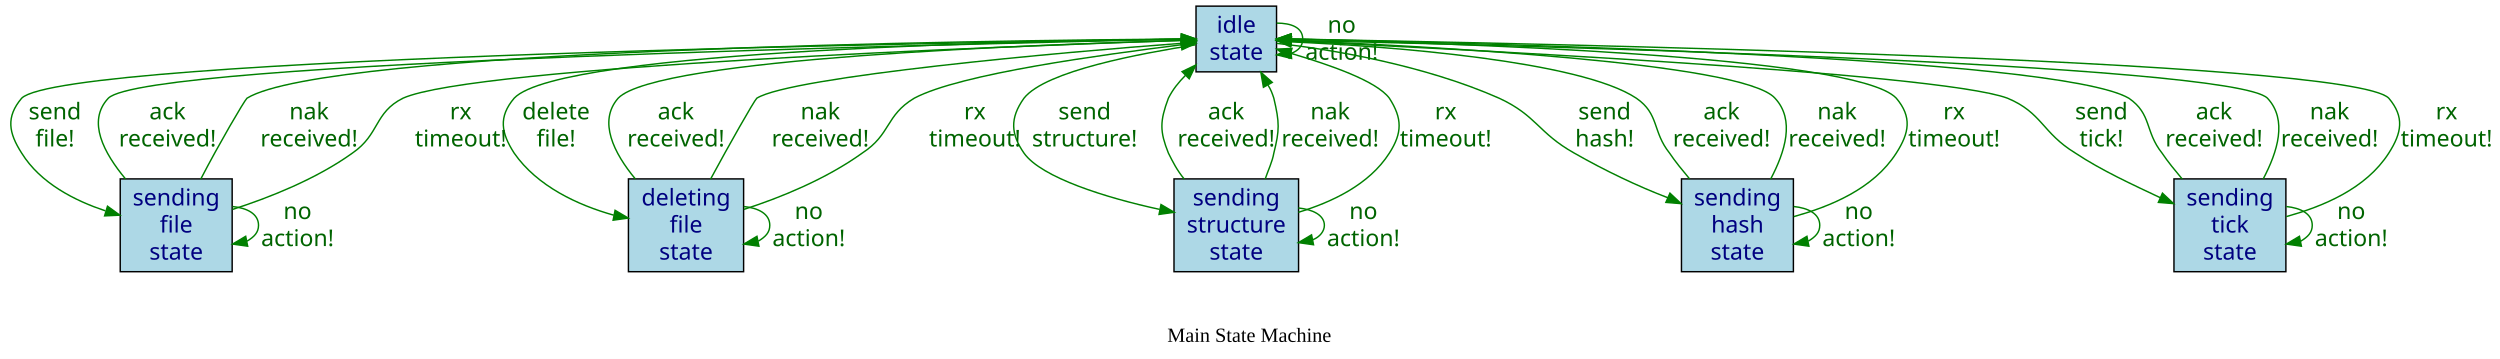
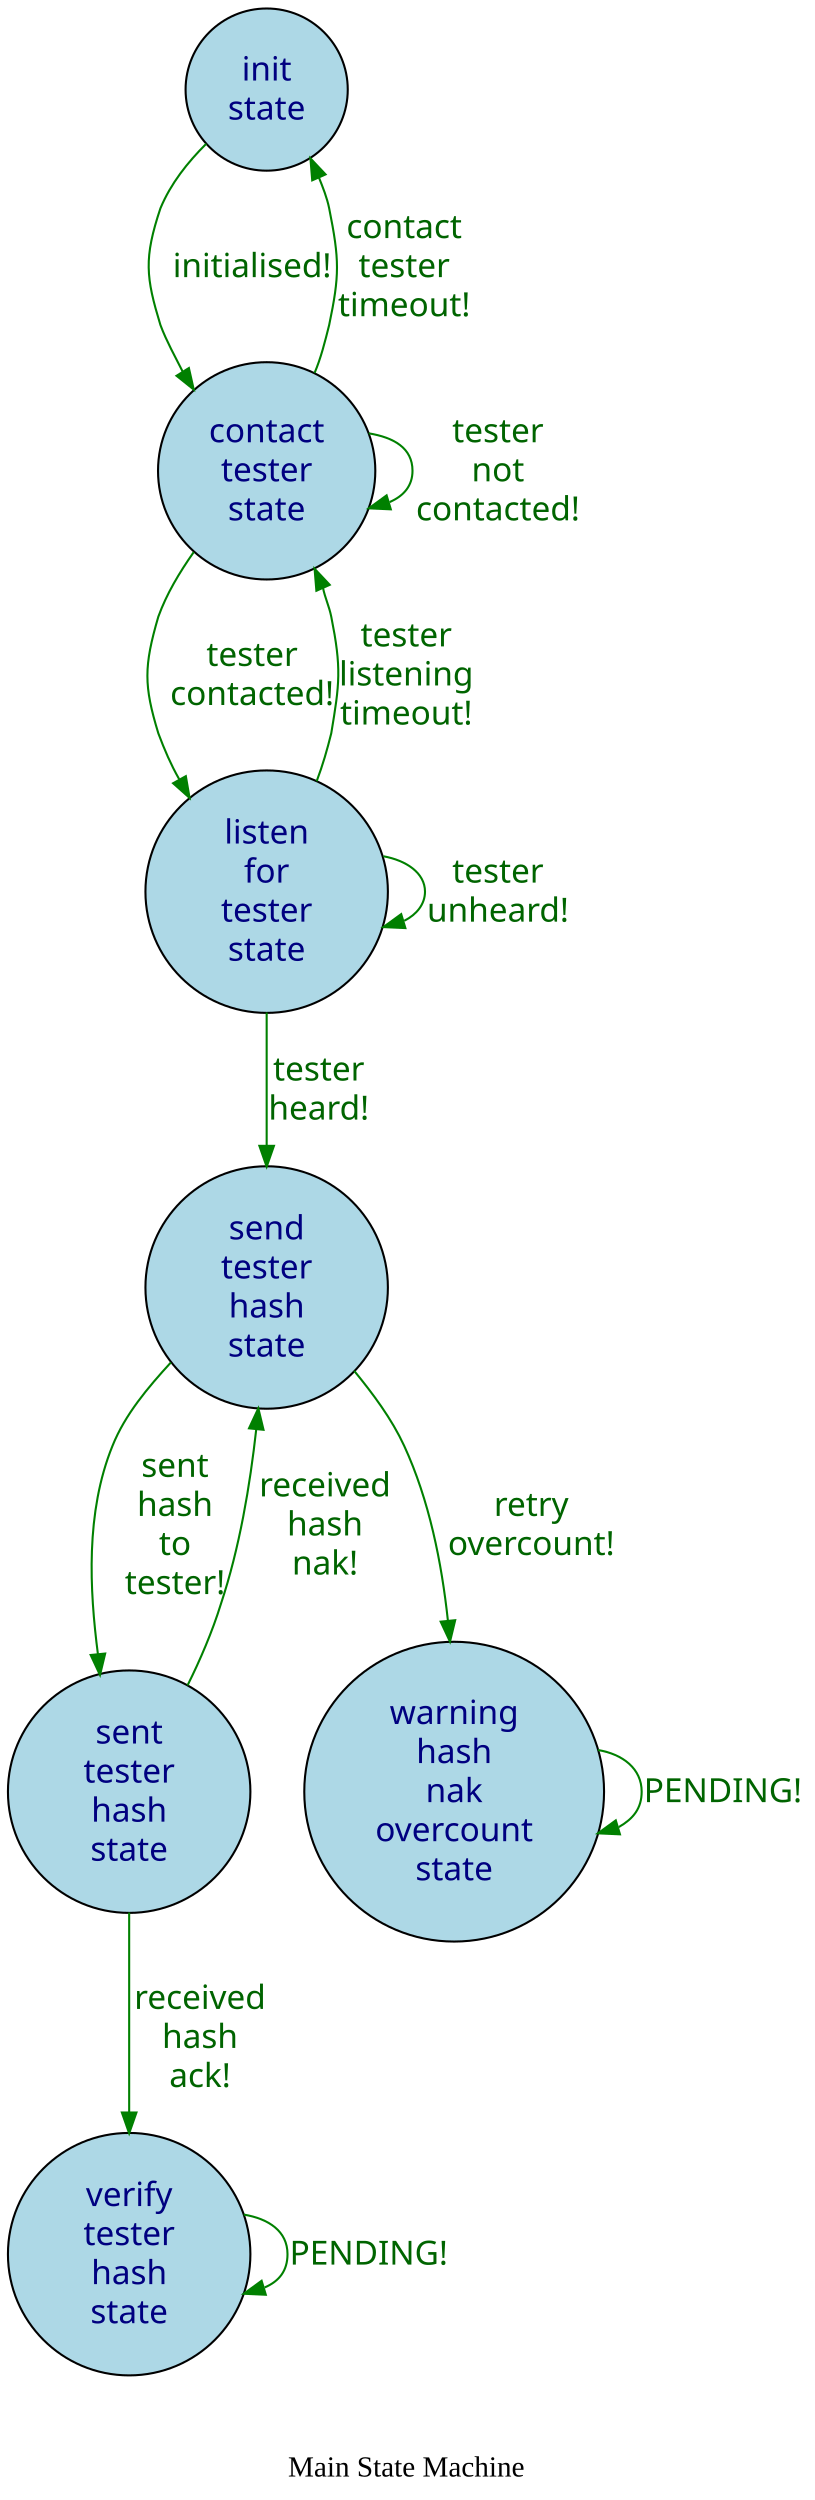
- <svg xmlns="http://www.w3.org/2000/svg" width="1731pt" height="248pt" viewBox="0.00 0.00 1731.00 248.00">
-   <g id="graph0" class="graph" transform="scale(1 1) rotate(0) translate(4 244)">
-     <polygon style="fill:white;stroke:white;" points="-4,4 -4,-244 1727,-244 1727,4 -4,4" />
-     <text text-anchor="middle" x="861" y="-7.275" style="font-family:Times New Roman;font-size:14.00;">Main State Machine</text>
+ <svg xmlns="http://www.w3.org/2000/svg" width="391pt" height="1200pt" viewBox="0.00 0.00 391.00 1200.00">
+   <g id="graph0" class="graph" transform="scale(1 1) rotate(0) translate(4 1196)">
+     <polygon style="fill:white;stroke:white;" points="-4,4 -4,-1196 387,-1196 387,4 -4,4" />
+     <text text-anchor="middle" x="191" y="-7.275" style="font-family:Times New Roman;font-size:14.00;">Main State Machine</text>
    <g id="node1" class="node">
-       <polygon style="fill:lightblue;stroke:black;" points="879.875,-239.75 824.125,-239.75 824.125,-194.25 879.875,-194.25 879.875,-239.75" />
-       <text text-anchor="middle" x="852" y="-221.35" style="font-family:verdana;font-size:16.00;fill:#000080;">idle</text>
-       <text text-anchor="middle" x="852" y="-202.6" style="font-family:verdana;font-size:16.00;fill:#000080;">state</text>
+       <ellipse style="fill:lightblue;stroke:black;" cx="124" cy="-1153" rx="38.922" ry="38.922" />
+       <text text-anchor="middle" x="124" y="-1157.35" style="font-family:verdana;font-size:16.00;fill:#000080;">init</text>
+       <text text-anchor="middle" x="124" y="-1138.6" style="font-family:verdana;font-size:16.00;fill:#000080;">state</text>
+     </g>
+     <g id="node3" class="node">
+       <ellipse style="fill:lightblue;stroke:black;" cx="124" cy="-970" rx="52.149" ry="52.149" />
+       <text text-anchor="middle" x="124" y="-983.725" style="font-family:verdana;font-size:16.00;fill:#000080;">contact</text>
+       <text text-anchor="middle" x="124" y="-964.975" style="font-family:verdana;font-size:16.00;fill:#000080;">tester</text>
+       <text text-anchor="middle" x="124" y="-946.225" style="font-family:verdana;font-size:16.00;fill:#000080;">state</text>
    </g>
    <g id="edge2" class="edge">
-       <path style="fill:none;stroke:green;" d="M880,-228C890,-228 898,-225 898,-217 898,-212 895,-209 890,-207" />
-       <polygon style="fill:green;stroke:green;" points="890.299,-203.512 880,-206 889.602,-210.478 890.299,-203.512" />
-       <text text-anchor="middle" x="925" y="-221.35" style="font-family:verdana;font-size:16.00;fill:darkgreen;">no</text>
-       <text text-anchor="middle" x="925" y="-202.6" style="font-family:verdana;font-size:16.00;fill:darkgreen;">action!</text>
+       <path style="fill:none;stroke:green;" d="M95,-1127C86,-1118 78,-1108 73,-1096 65,-1072 66,-1063 73,-1040 76,-1032 80,-1025 84,-1017" />
+       <polygon style="fill:green;stroke:green;" points="86.668,-1019.34 89,-1009 80.732,-1015.62 86.668,-1019.34" />
+       <text text-anchor="middle" x="117" y="-1062.97" style="font-family:verdana;font-size:16.00;fill:darkgreen;">initialised!</text>
    </g>
-     <g id="node4" class="node">
-       <polygon style="fill:lightblue;stroke:black;" points="156.75,-120.125 79.25,-120.125 79.25,-55.875 156.75,-55.875 156.75,-120.125" />
-       <text text-anchor="middle" x="118" y="-101.725" style="font-family:verdana;font-size:16.00;fill:#000080;">sending</text>
-       <text text-anchor="middle" x="118" y="-82.975" style="font-family:verdana;font-size:16.00;fill:#000080;">file</text>
-       <text text-anchor="middle" x="118" y="-64.225" style="font-family:verdana;font-size:16.00;fill:#000080;">state</text>
+     <g id="edge8" class="edge">
+       <path style="fill:none;stroke:green;" d="M147,-1017C150,-1024 152,-1032 154,-1040 159,-1064 159,-1071 154,-1096 153,-1101 151,-1106 149,-1111" />
+       <polygon style="fill:green;stroke:green;" points="145.863,-1109.44 145,-1120 152.26,-1112.28 145.863,-1109.44" />
+       <text text-anchor="middle" x="190" y="-1081.72" style="font-family:verdana;font-size:16.00;fill:darkgreen;">contact</text>
+       <text text-anchor="middle" x="190" y="-1062.97" style="font-family:verdana;font-size:16.00;fill:darkgreen;">tester</text>
+       <text text-anchor="middle" x="190" y="-1044.22" style="font-family:verdana;font-size:16.00;fill:darkgreen;">timeout!</text>
    </g>
    <g id="edge4" class="edge">
-       <path style="fill:none;stroke:green;" d="M824,-217C680,-215 40,-205 11,-176 0,-163 2,-152 11,-138 24,-117 48,-105 69,-98" />
-       <polygon style="fill:green;stroke:green;" points="70.427,-101.226 79,-95 68.416,-94.521 70.427,-101.226" />
-       <text text-anchor="middle" x="34" y="-161.35" style="font-family:verdana;font-size:16.00;fill:darkgreen;">send</text>
-       <text text-anchor="middle" x="34" y="-142.6" style="font-family:verdana;font-size:16.00;fill:darkgreen;">file!</text>
+       <path style="fill:none;stroke:green;" d="M173,-988C185,-986 194,-981 194,-970 194,-963 190,-958 183,-955" />
+       <polygon style="fill:green;stroke:green;" points="183.584,-951.521 173,-952 181.573,-958.226 183.584,-951.521" />
+       <text text-anchor="middle" x="235" y="-983.725" style="font-family:verdana;font-size:16.00;fill:darkgreen;">tester</text>
+       <text text-anchor="middle" x="235" y="-964.975" style="font-family:verdana;font-size:16.00;fill:darkgreen;">not</text>
+       <text text-anchor="middle" x="235" y="-946.225" style="font-family:verdana;font-size:16.00;fill:darkgreen;">contacted!</text>
    </g>
    <g id="node6" class="node">
-       <polygon style="fill:lightblue;stroke:black;" points="510.875,-120.125 431.125,-120.125 431.125,-55.875 510.875,-55.875 510.875,-120.125" />
-       <text text-anchor="middle" x="471" y="-101.725" style="font-family:verdana;font-size:16.00;fill:#000080;">deleting</text>
-       <text text-anchor="middle" x="471" y="-82.975" style="font-family:verdana;font-size:16.00;fill:#000080;">file</text>
-       <text text-anchor="middle" x="471" y="-64.225" style="font-family:verdana;font-size:16.00;fill:#000080;">state</text>
+       <ellipse style="fill:lightblue;stroke:black;" cx="124" cy="-768" rx="58.188" ry="58.188" />
+       <text text-anchor="middle" x="124" y="-791.1" style="font-family:verdana;font-size:16.00;fill:#000080;">listen</text>
+       <text text-anchor="middle" x="124" y="-772.35" style="font-family:verdana;font-size:16.00;fill:#000080;">for</text>
+       <text text-anchor="middle" x="124" y="-753.6" style="font-family:verdana;font-size:16.00;fill:#000080;">tester</text>
+       <text text-anchor="middle" x="124" y="-734.85" style="font-family:verdana;font-size:16.00;fill:#000080;">state</text>
    </g>
    <g id="edge6" class="edge">
-       <path style="fill:none;stroke:green;" d="M824,-217C723,-216 384,-210 352,-176 341,-163 343,-152 352,-138 368,-115 396,-102 421,-95" />
-       <polygon style="fill:green;stroke:green;" points="421.881,-98.393 431,-93 420.508,-91.529 421.881,-98.393" />
-       <text text-anchor="middle" x="381" y="-161.35" style="font-family:verdana;font-size:16.00;fill:darkgreen;">delete</text>
-       <text text-anchor="middle" x="381" y="-142.6" style="font-family:verdana;font-size:16.00;fill:darkgreen;">file!</text>
+       <path style="fill:none;stroke:green;" d="M89,-931C82,-921 76,-911 72,-900 65,-876 65,-867 72,-844 75,-836 78,-829 82,-822" />
+       <polygon style="fill:green;stroke:green;" points="85.203,-823.441 87,-813 79.084,-820.042 85.203,-823.441" />
+       <text text-anchor="middle" x="117" y="-876.35" style="font-family:verdana;font-size:16.00;fill:darkgreen;">tester</text>
+       <text text-anchor="middle" x="117" y="-857.6" style="font-family:verdana;font-size:16.00;fill:darkgreen;">contacted!</text>
    </g>
-     <g id="node8" class="node">
-       <polygon style="fill:lightblue;stroke:black;" points="895.124,-120.125 808.876,-120.125 808.876,-55.875 895.124,-55.875 895.124,-120.125" />
-       <text text-anchor="middle" x="852" y="-101.725" style="font-family:verdana;font-size:16.00;fill:#000080;">sending</text>
-       <text text-anchor="middle" x="852" y="-82.975" style="font-family:verdana;font-size:16.00;fill:#000080;">structure</text>
-       <text text-anchor="middle" x="852" y="-64.225" style="font-family:verdana;font-size:16.00;fill:#000080;">state</text>
+     <g id="edge14" class="edge">
+       <path style="fill:none;stroke:green;" d="M148,-821C151,-829 153,-836 155,-844 159,-868 160,-875 155,-900 154,-905 152,-909 151,-914" />
+       <polygon style="fill:green;stroke:green;" points="147.863,-912.44 147,-923 154.26,-915.283 147.863,-912.44" />
+       <text text-anchor="middle" x="191" y="-885.725" style="font-family:verdana;font-size:16.00;fill:darkgreen;">tester</text>
+       <text text-anchor="middle" x="191" y="-866.975" style="font-family:verdana;font-size:16.00;fill:darkgreen;">listening</text>
+       <text text-anchor="middle" x="191" y="-848.225" style="font-family:verdana;font-size:16.00;fill:darkgreen;">timeout!</text>
    </g>
-     <g id="edge8" class="edge">
-       <path style="fill:none;stroke:green;" d="M824,-213C786,-207 720,-195 705,-176 695,-162 696,-151 705,-138 717,-121 762,-107 799,-99" />
-       <polygon style="fill:green;stroke:green;" points="799.881,-102.393 809,-97 798.508,-95.529 799.881,-102.393" />
-       <text text-anchor="middle" x="747" y="-161.35" style="font-family:verdana;font-size:16.00;fill:darkgreen;">send</text>
-       <text text-anchor="middle" x="747" y="-142.6" style="font-family:verdana;font-size:16.00;fill:darkgreen;">structure!</text>
+     <g id="edge10" class="edge">
+       <path style="fill:none;stroke:green;" d="M180,-785C191,-783 200,-777 200,-768 200,-762 196,-757 190,-754" />
+       <polygon style="fill:green;stroke:green;" points="190.584,-750.521 180,-751 188.573,-757.226 190.584,-750.521" />
+       <text text-anchor="middle" x="235" y="-772.35" style="font-family:verdana;font-size:16.00;fill:darkgreen;">tester</text>
+       <text text-anchor="middle" x="235" y="-753.6" style="font-family:verdana;font-size:16.00;fill:darkgreen;">unheard!</text>
    </g>
    <g id="node10" class="node">
-       <polygon style="fill:lightblue;stroke:black;" points="1237.75,-120.125 1160.25,-120.125 1160.25,-55.875 1237.75,-55.875 1237.75,-120.125" />
-       <text text-anchor="middle" x="1199" y="-101.725" style="font-family:verdana;font-size:16.00;fill:#000080;">sending</text>
-       <text text-anchor="middle" x="1199" y="-82.975" style="font-family:verdana;font-size:16.00;fill:#000080;">hash</text>
-       <text text-anchor="middle" x="1199" y="-64.225" style="font-family:verdana;font-size:16.00;fill:#000080;">state</text>
-     </g>
-     <g id="edge10" class="edge">
-       <path style="fill:none;stroke:green;" d="M880,-214C917,-210 982,-199 1034,-176 1060,-164 1061,-152 1086,-138 1107,-126 1130,-115 1151,-107" />
-       <polygon style="fill:green;stroke:green;" points="1152.28,-110.26 1160,-103 1149.44,-103.863 1152.28,-110.26" />
-       <text text-anchor="middle" x="1107" y="-161.35" style="font-family:verdana;font-size:16.00;fill:darkgreen;">send</text>
-       <text text-anchor="middle" x="1107" y="-142.6" style="font-family:verdana;font-size:16.00;fill:darkgreen;">hash!</text>
-     </g>
-     <g id="node12" class="node">
-       <polygon style="fill:lightblue;stroke:black;" points="1578.75,-120.125 1501.25,-120.125 1501.25,-55.875 1578.75,-55.875 1578.75,-120.125" />
-       <text text-anchor="middle" x="1540" y="-101.725" style="font-family:verdana;font-size:16.00;fill:#000080;">sending</text>
-       <text text-anchor="middle" x="1540" y="-82.975" style="font-family:verdana;font-size:16.00;fill:#000080;">tick</text>
-       <text text-anchor="middle" x="1540" y="-64.225" style="font-family:verdana;font-size:16.00;fill:#000080;">state</text>
+       <ellipse style="fill:lightblue;stroke:black;" cx="124" cy="-578" rx="58.188" ry="58.188" />
+       <text text-anchor="middle" x="124" y="-601.1" style="font-family:verdana;font-size:16.00;fill:#000080;">send</text>
+       <text text-anchor="middle" x="124" y="-582.35" style="font-family:verdana;font-size:16.00;fill:#000080;">tester</text>
+       <text text-anchor="middle" x="124" y="-563.6" style="font-family:verdana;font-size:16.00;fill:#000080;">hash</text>
+       <text text-anchor="middle" x="124" y="-544.85" style="font-family:verdana;font-size:16.00;fill:#000080;">state</text>
    </g>
    <g id="edge12" class="edge">
-       <path style="fill:none;stroke:green;" d="M880,-216C983,-211 1338,-194 1386,-176 1410,-166 1410,-152 1433,-138 1451,-126 1473,-116 1492,-107" />
-       <polygon style="fill:green;stroke:green;" points="1493.28,-110.26 1501,-103 1490.44,-103.863 1493.28,-110.26" />
-       <text text-anchor="middle" x="1451" y="-161.35" style="font-family:verdana;font-size:16.00;fill:darkgreen;">send</text>
-       <text text-anchor="middle" x="1451" y="-142.6" style="font-family:verdana;font-size:16.00;fill:darkgreen;">tick!</text>
+       <path style="fill:none;stroke:green;" d="M124,-710C124,-690 124,-668 124,-646" />
+       <polygon style="fill:green;stroke:green;" points="127.5,-646 124,-636 120.5,-646 127.5,-646" />
+       <text text-anchor="middle" x="149" y="-677.35" style="font-family:verdana;font-size:16.00;fill:darkgreen;">tester</text>
+       <text text-anchor="middle" x="149" y="-658.6" style="font-family:verdana;font-size:16.00;fill:darkgreen;">heard!</text>
+     </g>
+     <g id="node13" class="node">
+       <ellipse style="fill:lightblue;stroke:black;" cx="58" cy="-336" rx="58.188" ry="58.188" />
+       <text text-anchor="middle" x="58" y="-359.1" style="font-family:verdana;font-size:16.00;fill:#000080;">sent</text>
+       <text text-anchor="middle" x="58" y="-340.35" style="font-family:verdana;font-size:16.00;fill:#000080;">tester</text>
+       <text text-anchor="middle" x="58" y="-321.6" style="font-family:verdana;font-size:16.00;fill:#000080;">hash</text>
+       <text text-anchor="middle" x="58" y="-302.85" style="font-family:verdana;font-size:16.00;fill:#000080;">state</text>
    </g>
    <g id="edge16" class="edge">
-       <path style="fill:none;stroke:green;" d="M83,-120C68,-138 56,-160 71,-176 97,-202 660,-213 814,-217" />
-       <polygon style="fill:green;stroke:green;" points="814,-220.5 824,-217 814,-213.5 814,-220.5" />
-       <text text-anchor="middle" x="112" y="-161.35" style="font-family:verdana;font-size:16.00;fill:darkgreen;">ack</text>
-       <text text-anchor="middle" x="112" y="-142.6" style="font-family:verdana;font-size:16.00;fill:darkgreen;">received!</text>
+       <path style="fill:none;stroke:green;" d="M78,-542C67,-530 56,-517 50,-502 37,-470 39,-433 43,-402" />
+       <polygon style="fill:green;stroke:green;" points="46.487,-402.299 44,-392 39.522,-401.602 46.487,-402.299" />
+       <text text-anchor="middle" x="80" y="-487.1" style="font-family:verdana;font-size:16.00;fill:darkgreen;">sent</text>
+       <text text-anchor="middle" x="80" y="-468.35" style="font-family:verdana;font-size:16.00;fill:darkgreen;">hash</text>
+       <text text-anchor="middle" x="80" y="-449.6" style="font-family:verdana;font-size:16.00;fill:darkgreen;">to</text>
+       <text text-anchor="middle" x="80" y="-430.85" style="font-family:verdana;font-size:16.00;fill:darkgreen;">tester!</text>
+     </g>
+     <g id="node15" class="node">
+       <ellipse style="fill:lightblue;stroke:black;" cx="214" cy="-336" rx="71.948" ry="71.948" />
+       <text text-anchor="middle" x="214" y="-368.475" style="font-family:verdana;font-size:16.00;fill:#000080;">warning</text>
+       <text text-anchor="middle" x="214" y="-349.725" style="font-family:verdana;font-size:16.00;fill:#000080;">hash</text>
+       <text text-anchor="middle" x="214" y="-330.975" style="font-family:verdana;font-size:16.00;fill:#000080;">nak</text>
+       <text text-anchor="middle" x="214" y="-312.225" style="font-family:verdana;font-size:16.00;fill:#000080;">overcount</text>
+       <text text-anchor="middle" x="214" y="-293.475" style="font-family:verdana;font-size:16.00;fill:#000080;">state</text>
    </g>
    <g id="edge18" class="edge">
-       <path style="fill:none;stroke:green;" d="M135,-120C148,-145 165,-174 167,-176 222,-210 677,-216 814,-217" />
-       <polygon style="fill:green;stroke:green;" points="814,-220.5 824,-217 814,-213.5 814,-220.5" />
-       <text text-anchor="middle" x="210" y="-161.35" style="font-family:verdana;font-size:16.00;fill:darkgreen;">nak</text>
-       <text text-anchor="middle" x="210" y="-142.6" style="font-family:verdana;font-size:16.00;fill:darkgreen;">received!</text>
+       <path style="fill:none;stroke:green;" d="M166,-538C175,-527 184,-515 190,-502 202,-476 208,-446 211,-418" />
+       <polygon style="fill:green;stroke:green;" points="214.488,-418.299 212,-408 207.522,-417.602 214.488,-418.299" />
+       <text text-anchor="middle" x="251" y="-468.35" style="font-family:verdana;font-size:16.00;fill:darkgreen;">retry</text>
+       <text text-anchor="middle" x="251" y="-449.6" style="font-family:verdana;font-size:16.00;fill:darkgreen;">overcount!</text>
+     </g>
+     <g id="edge22" class="edge">
+       <path style="fill:none;stroke:green;" d="M86,-387C92,-399 98,-413 102,-426 111,-453 116,-483 119,-510" />
+       <polygon style="fill:green;stroke:green;" points="115.522,-510.398 120,-520 122.488,-509.701 115.522,-510.398" />
+       <text text-anchor="middle" x="152" y="-477.725" style="font-family:verdana;font-size:16.00;fill:darkgreen;">received</text>
+       <text text-anchor="middle" x="152" y="-458.975" style="font-family:verdana;font-size:16.00;fill:darkgreen;">hash</text>
+       <text text-anchor="middle" x="152" y="-440.225" style="font-family:verdana;font-size:16.00;fill:darkgreen;">nak!</text>
+     </g>
+     <g id="node17" class="node">
+       <ellipse style="fill:lightblue;stroke:black;" cx="58" cy="-114" rx="58.188" ry="58.188" />
+       <text text-anchor="middle" x="58" y="-137.1" style="font-family:verdana;font-size:16.00;fill:#000080;">verify</text>
+       <text text-anchor="middle" x="58" y="-118.35" style="font-family:verdana;font-size:16.00;fill:#000080;">tester</text>
+       <text text-anchor="middle" x="58" y="-99.6" style="font-family:verdana;font-size:16.00;fill:#000080;">hash</text>
+       <text text-anchor="middle" x="58" y="-80.85" style="font-family:verdana;font-size:16.00;fill:#000080;">state</text>
    </g>
    <g id="edge20" class="edge">
-       <path style="fill:none;stroke:green;" d="M157,-99C182,-107 215,-120 240,-138 259,-151 255,-166 275,-176 324,-198 692,-212 814,-216" />
-       <polygon style="fill:green;stroke:green;" points="814,-219.5 824,-216 814,-212.5 814,-219.5" />
-       <text text-anchor="middle" x="315" y="-161.35" style="font-family:verdana;font-size:16.00;fill:darkgreen;">rx</text>
-       <text text-anchor="middle" x="315" y="-142.6" style="font-family:verdana;font-size:16.00;fill:darkgreen;">timeout!</text>
-     </g>
-     <g id="edge14" class="edge">
-       <path style="fill:none;stroke:green;" d="M157,-101C167,-100 175,-96 175,-88 175,-83 172,-80 167,-77" />
-       <polygon style="fill:green;stroke:green;" points="167.492,-73.529 157,-75 166.119,-80.393 167.492,-73.529" />
-       <text text-anchor="middle" x="202" y="-92.35" style="font-family:verdana;font-size:16.00;fill:darkgreen;">no</text>
-       <text text-anchor="middle" x="202" y="-73.6" style="font-family:verdana;font-size:16.00;fill:darkgreen;">action!</text>
+       <path style="fill:none;stroke:green;" d="M58,-278C58,-248 58,-213 58,-182" />
+       <polygon style="fill:green;stroke:green;" points="61.5,-182 58,-172 54.5,-182 61.5,-182" />
+       <text text-anchor="middle" x="92" y="-231.725" style="font-family:verdana;font-size:16.00;fill:darkgreen;">received</text>
+       <text text-anchor="middle" x="92" y="-212.975" style="font-family:verdana;font-size:16.00;fill:darkgreen;">hash</text>
+       <text text-anchor="middle" x="92" y="-194.225" style="font-family:verdana;font-size:16.00;fill:darkgreen;">ack!</text>
    </g>
    <g id="edge24" class="edge">
-       <path style="fill:none;stroke:green;" d="M436,-120C421,-138 410,-160 424,-176 451,-204 714,-213 814,-216" />
-       <polygon style="fill:green;stroke:green;" points="814,-219.5 824,-216 814,-212.5 814,-219.5" />
-       <text text-anchor="middle" x="464" y="-161.35" style="font-family:verdana;font-size:16.00;fill:darkgreen;">ack</text>
-       <text text-anchor="middle" x="464" y="-142.6" style="font-family:verdana;font-size:16.00;fill:darkgreen;">received!</text>
+       <path style="fill:none;stroke:green;" d="M283,-356C295,-354 304,-347 304,-336 304,-328 300,-323 293,-319" />
+       <polygon style="fill:green;stroke:green;" points="293.584,-315.521 283,-316 291.573,-322.226 293.584,-315.521" />
+       <text text-anchor="middle" x="343" y="-330.975" style="font-family:verdana;font-size:16.00;fill:darkgreen;">PENDING!</text>
    </g>
    <g id="edge26" class="edge">
-       <path style="fill:none;stroke:green;" d="M488,-120C501,-144 518,-174 520,-176 544,-191 732,-208 814,-214" />
-       <polygon style="fill:green;stroke:green;" points="813.701,-217.488 824,-215 814.398,-210.522 813.701,-217.488" />
-       <text text-anchor="middle" x="564" y="-161.35" style="font-family:verdana;font-size:16.00;fill:darkgreen;">nak</text>
-       <text text-anchor="middle" x="564" y="-142.6" style="font-family:verdana;font-size:16.00;fill:darkgreen;">received!</text>
-     </g>
-     <g id="edge28" class="edge">
-       <path style="fill:none;stroke:green;" d="M511,-99C536,-107 568,-120 593,-138 613,-151 609,-164 629,-176 661,-193 759,-206 814,-213" />
-       <polygon style="fill:green;stroke:green;" points="813.701,-216.488 824,-214 814.398,-209.522 813.701,-216.488" />
-       <text text-anchor="middle" x="671" y="-161.35" style="font-family:verdana;font-size:16.00;fill:darkgreen;">rx</text>
-       <text text-anchor="middle" x="671" y="-142.6" style="font-family:verdana;font-size:16.00;fill:darkgreen;">timeout!</text>
-     </g>
-     <g id="edge22" class="edge">
-       <path style="fill:none;stroke:green;" d="M511,-101C521,-100 529,-96 529,-88 529,-83 526,-80 521,-77" />
-       <polygon style="fill:green;stroke:green;" points="521.492,-73.529 511,-75 520.119,-80.393 521.492,-73.529" />
-       <text text-anchor="middle" x="556" y="-92.35" style="font-family:verdana;font-size:16.00;fill:darkgreen;">no</text>
-       <text text-anchor="middle" x="556" y="-73.6" style="font-family:verdana;font-size:16.00;fill:darkgreen;">action!</text>
-     </g>
-     <g id="edge32" class="edge">
-       <path style="fill:none;stroke:green;" d="M816,-120C811,-126 808,-132 805,-138 799,-153 799,-160 805,-176 808,-182 812,-187 817,-192" />
-       <polygon style="fill:green;stroke:green;" points="814.454,-194.404 824,-199 819.404,-189.454 814.454,-194.404" />
-       <text text-anchor="middle" x="845" y="-161.35" style="font-family:verdana;font-size:16.00;fill:darkgreen;">ack</text>
-       <text text-anchor="middle" x="845" y="-142.6" style="font-family:verdana;font-size:16.00;fill:darkgreen;">received!</text>
-     </g>
-     <g id="edge34" class="edge">
-       <path style="fill:none;stroke:green;" d="M872,-120C874,-126 877,-132 878,-138 882,-154 882,-159 878,-176 877,-179 876,-182 874,-185" />
-       <polygon style="fill:green;stroke:green;" points="870.797,-183.559 869,-194 876.916,-186.958 870.797,-183.559" />
-       <text text-anchor="middle" x="917" y="-161.35" style="font-family:verdana;font-size:16.00;fill:darkgreen;">nak</text>
-       <text text-anchor="middle" x="917" y="-142.6" style="font-family:verdana;font-size:16.00;fill:darkgreen;">received!</text>
-     </g>
-     <g id="edge36" class="edge">
-       <path style="fill:none;stroke:green;" d="M895,-97C918,-104 944,-116 958,-138 967,-152 967,-162 958,-176 949,-188 917,-199 890,-207" />
-       <polygon style="fill:green;stroke:green;" points="888.573,-203.774 880,-210 890.584,-210.479 888.573,-203.774" />
-       <text text-anchor="middle" x="997" y="-161.35" style="font-family:verdana;font-size:16.00;fill:darkgreen;">rx</text>
-       <text text-anchor="middle" x="997" y="-142.6" style="font-family:verdana;font-size:16.00;fill:darkgreen;">timeout!</text>
-     </g>
-     <g id="edge30" class="edge">
-       <path style="fill:none;stroke:green;" d="M895,-100C905,-99 913,-95 913,-88 913,-84 910,-80 905,-78" />
-       <polygon style="fill:green;stroke:green;" points="905.492,-74.529 895,-76 904.119,-81.393 905.492,-74.529" />
-       <text text-anchor="middle" x="940" y="-92.35" style="font-family:verdana;font-size:16.00;fill:darkgreen;">no</text>
-       <text text-anchor="middle" x="940" y="-73.6" style="font-family:verdana;font-size:16.00;fill:darkgreen;">action!</text>
-     </g>
-     <g id="edge48" class="edge">
-       <path style="fill:none;stroke:green;" d="M1166,-120C1161,-126 1156,-132 1152,-138 1140,-153 1145,-165 1129,-176 1090,-202 957,-212 890,-215" />
-       <polygon style="fill:green;stroke:green;" points="889.602,-211.522 880,-216 890.299,-218.488 889.602,-211.522" />
-       <text text-anchor="middle" x="1188" y="-161.35" style="font-family:verdana;font-size:16.00;fill:darkgreen;">ack</text>
-       <text text-anchor="middle" x="1188" y="-142.6" style="font-family:verdana;font-size:16.00;fill:darkgreen;">received!</text>
-     </g>
-     <g id="edge50" class="edge">
-       <path style="fill:none;stroke:green;" d="M1222,-120C1232,-139 1239,-161 1225,-176 1203,-201 981,-212 890,-216" />
-       <polygon style="fill:green;stroke:green;" points="890,-212.5 880,-216 890,-219.5 890,-212.5" />
-       <text text-anchor="middle" x="1268" y="-161.35" style="font-family:verdana;font-size:16.00;fill:darkgreen;">nak</text>
-       <text text-anchor="middle" x="1268" y="-142.6" style="font-family:verdana;font-size:16.00;fill:darkgreen;">received!</text>
-     </g>
-     <g id="edge52" class="edge">
-       <path style="fill:none;stroke:green;" d="M1238,-94C1263,-101 1293,-113 1309,-138 1318,-152 1320,-163 1309,-176 1281,-206 995,-214 890,-217" />
-       <polygon style="fill:green;stroke:green;" points="890,-213.5 880,-217 890,-220.5 890,-213.5" />
-       <text text-anchor="middle" x="1349" y="-161.35" style="font-family:verdana;font-size:16.00;fill:darkgreen;">rx</text>
-       <text text-anchor="middle" x="1349" y="-142.6" style="font-family:verdana;font-size:16.00;fill:darkgreen;">timeout!</text>
-     </g>
-     <g id="edge46" class="edge">
-       <path style="fill:none;stroke:green;" d="M1238,-101C1248,-100 1256,-96 1256,-88 1256,-83 1253,-80 1248,-77" />
-       <polygon style="fill:green;stroke:green;" points="1248.49,-73.529 1238,-75 1247.12,-80.393 1248.49,-73.529" />
-       <text text-anchor="middle" x="1283" y="-92.35" style="font-family:verdana;font-size:16.00;fill:darkgreen;">no</text>
-       <text text-anchor="middle" x="1283" y="-73.6" style="font-family:verdana;font-size:16.00;fill:darkgreen;">action!</text>
-     </g>
-     <g id="edge40" class="edge">
-       <path style="fill:none;stroke:green;" d="M1507,-120C1502,-126 1497,-132 1493,-138 1481,-153 1486,-165 1470,-176 1420,-205 1018,-214 890,-217" />
-       <polygon style="fill:green;stroke:green;" points="890,-213.5 880,-217 890,-220.5 890,-213.5" />
-       <text text-anchor="middle" x="1529" y="-161.35" style="font-family:verdana;font-size:16.00;fill:darkgreen;">ack</text>
-       <text text-anchor="middle" x="1529" y="-142.6" style="font-family:verdana;font-size:16.00;fill:darkgreen;">received!</text>
-     </g>
-     <g id="edge42" class="edge">
-       <path style="fill:none;stroke:green;" d="M1563,-120C1573,-139 1580,-161 1566,-176 1542,-200 1036,-213 890,-216" />
-       <polygon style="fill:green;stroke:green;" points="890,-212.5 880,-216 890,-219.5 890,-212.5" />
-       <text text-anchor="middle" x="1609" y="-161.35" style="font-family:verdana;font-size:16.00;fill:darkgreen;">nak</text>
-       <text text-anchor="middle" x="1609" y="-142.6" style="font-family:verdana;font-size:16.00;fill:darkgreen;">received!</text>
-     </g>
-     <g id="edge44" class="edge">
-       <path style="fill:none;stroke:green;" d="M1579,-94C1604,-101 1634,-113 1650,-138 1659,-152 1661,-163 1650,-176 1624,-203 1046,-214 890,-217" />
-       <polygon style="fill:green;stroke:green;" points="890,-213.5 880,-217 890,-220.5 890,-213.5" />
-       <text text-anchor="middle" x="1690" y="-161.35" style="font-family:verdana;font-size:16.00;fill:darkgreen;">rx</text>
-       <text text-anchor="middle" x="1690" y="-142.6" style="font-family:verdana;font-size:16.00;fill:darkgreen;">timeout!</text>
-     </g>
-     <g id="edge38" class="edge">
-       <path style="fill:none;stroke:green;" d="M1579,-101C1589,-100 1597,-96 1597,-88 1597,-83 1594,-80 1589,-77" />
-       <polygon style="fill:green;stroke:green;" points="1589.49,-73.529 1579,-75 1588.12,-80.393 1589.49,-73.529" />
-       <text text-anchor="middle" x="1624" y="-92.35" style="font-family:verdana;font-size:16.00;fill:darkgreen;">no</text>
-       <text text-anchor="middle" x="1624" y="-73.6" style="font-family:verdana;font-size:16.00;fill:darkgreen;">action!</text>
+       <path style="fill:none;stroke:green;" d="M113,-133C125,-131 134,-125 134,-114 134,-106 130,-101 123,-98" />
+       <polygon style="fill:green;stroke:green;" points="123.584,-94.521 113,-95 121.573,-101.226 123.584,-94.521" />
+       <text text-anchor="middle" x="173" y="-108.975" style="font-family:verdana;font-size:16.00;fill:darkgreen;">PENDING!</text>
    </g>
  </g>
</svg>
